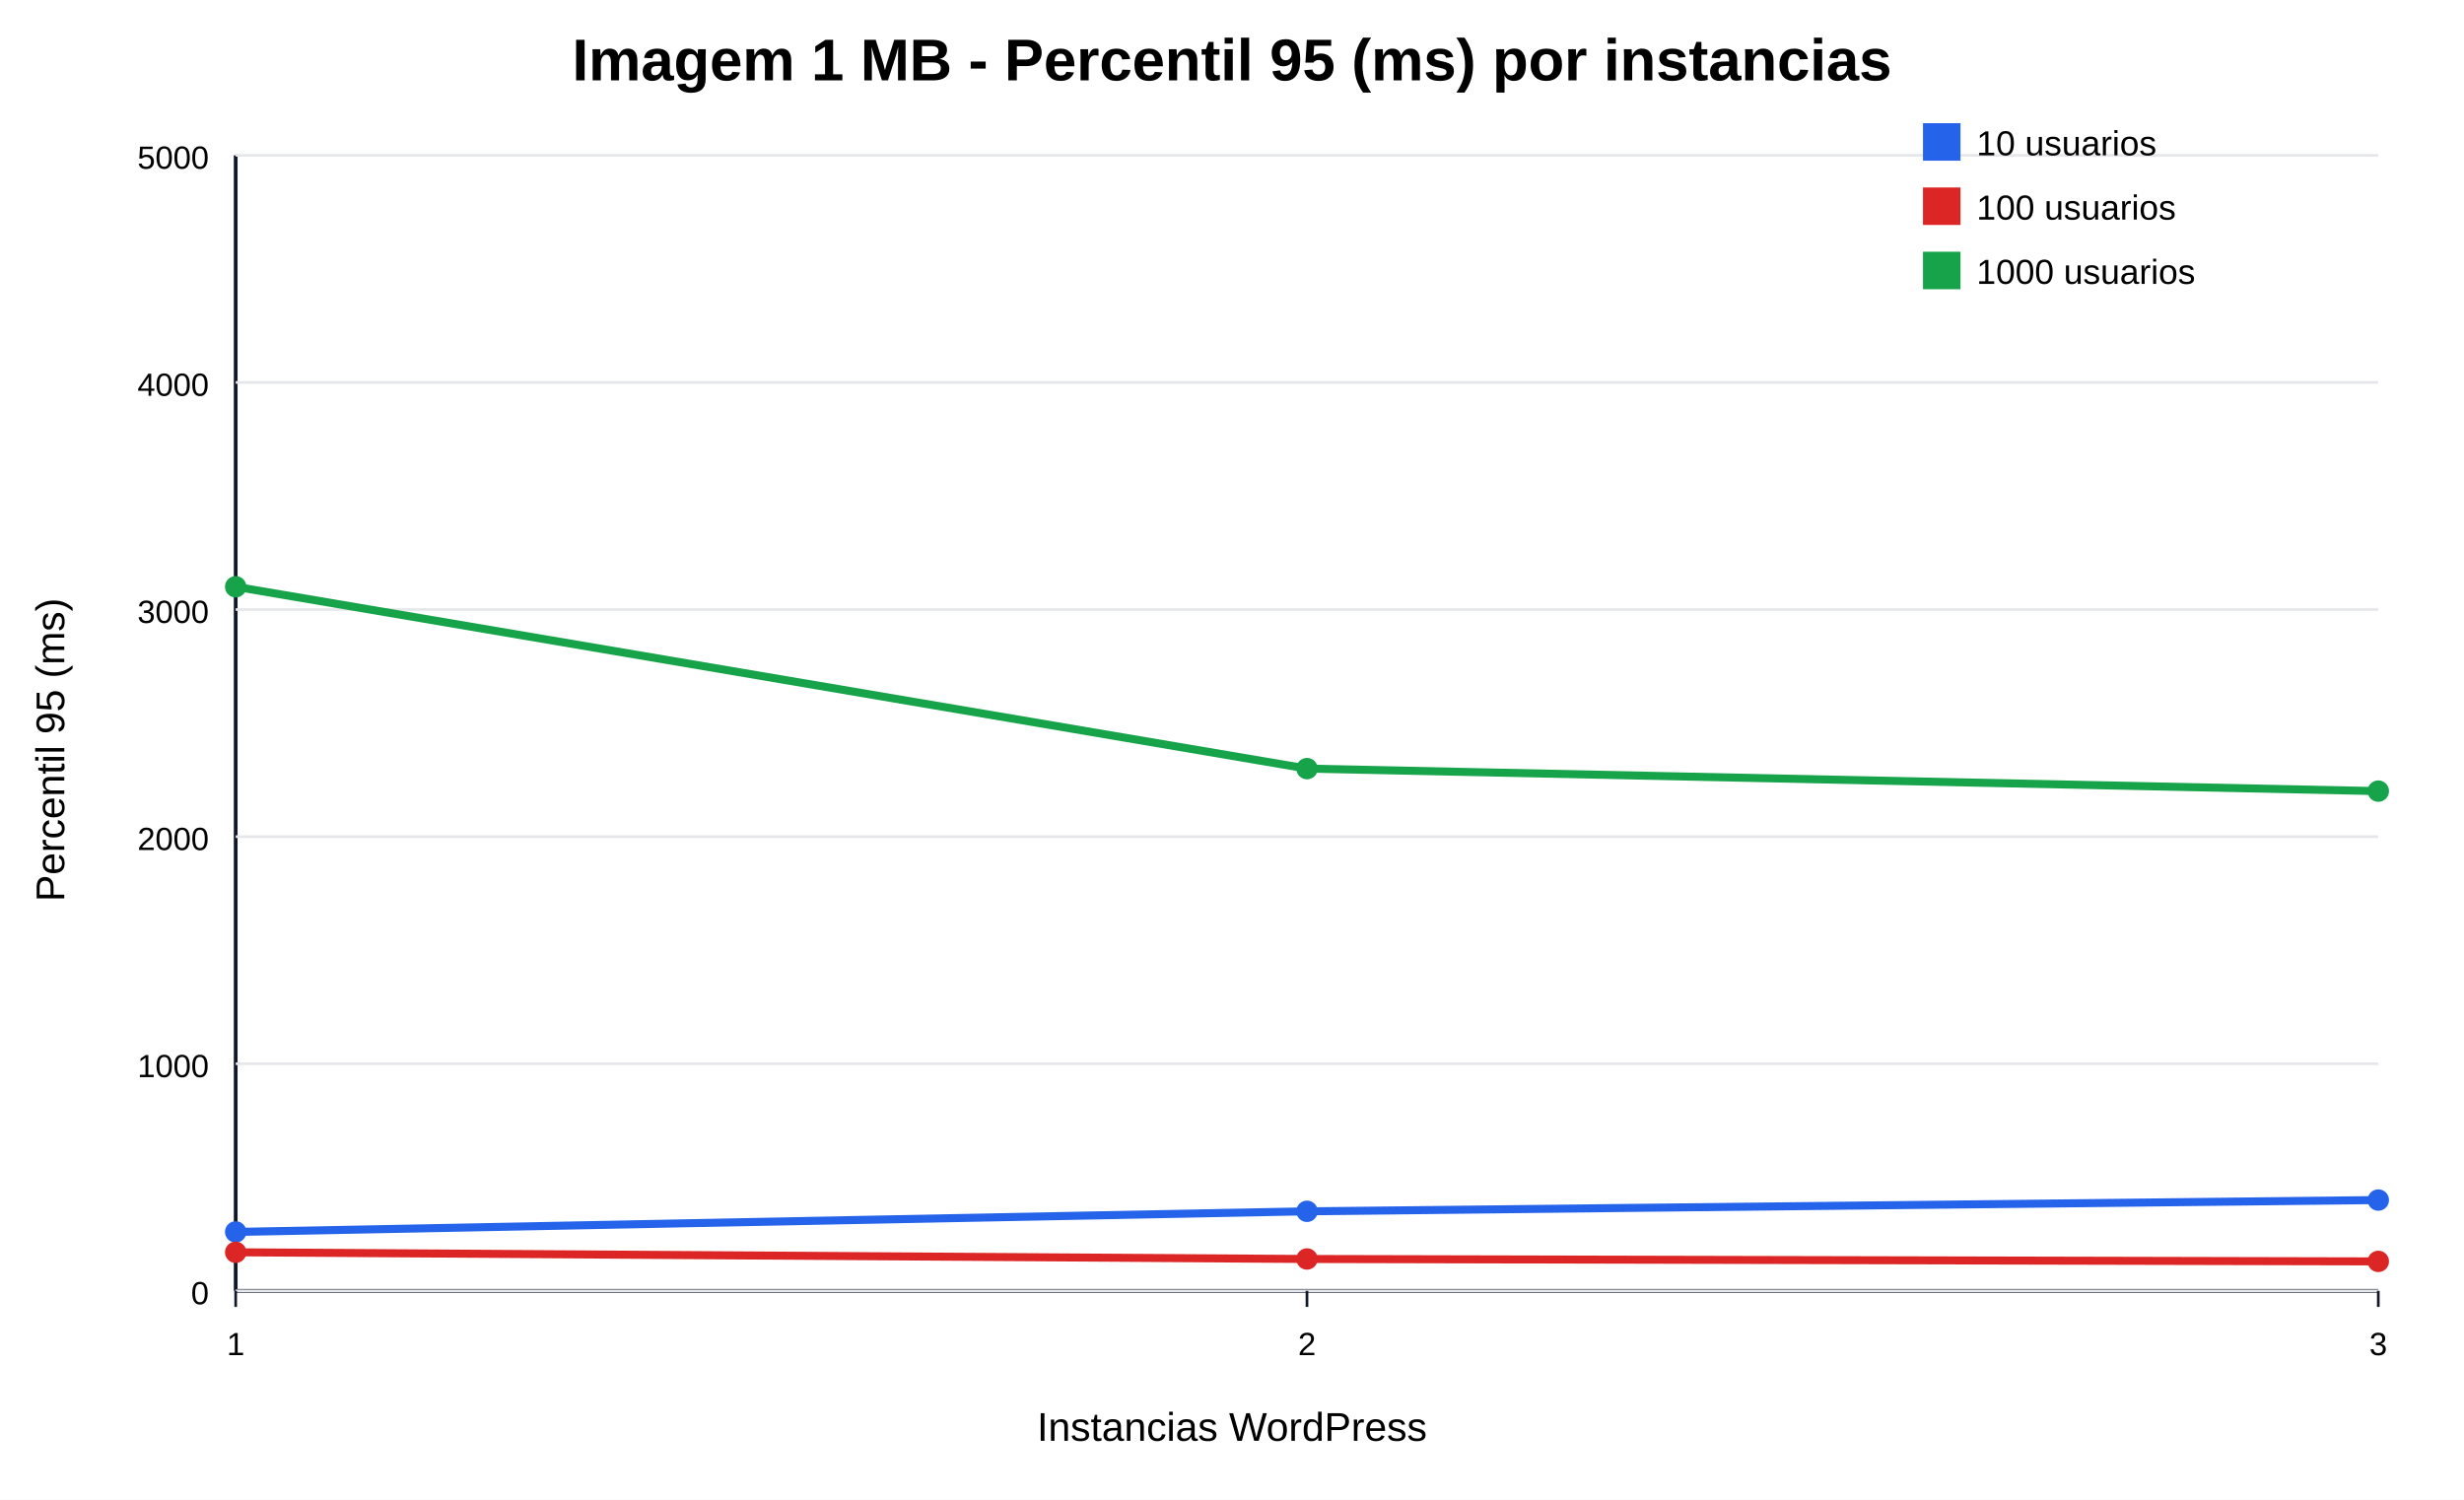
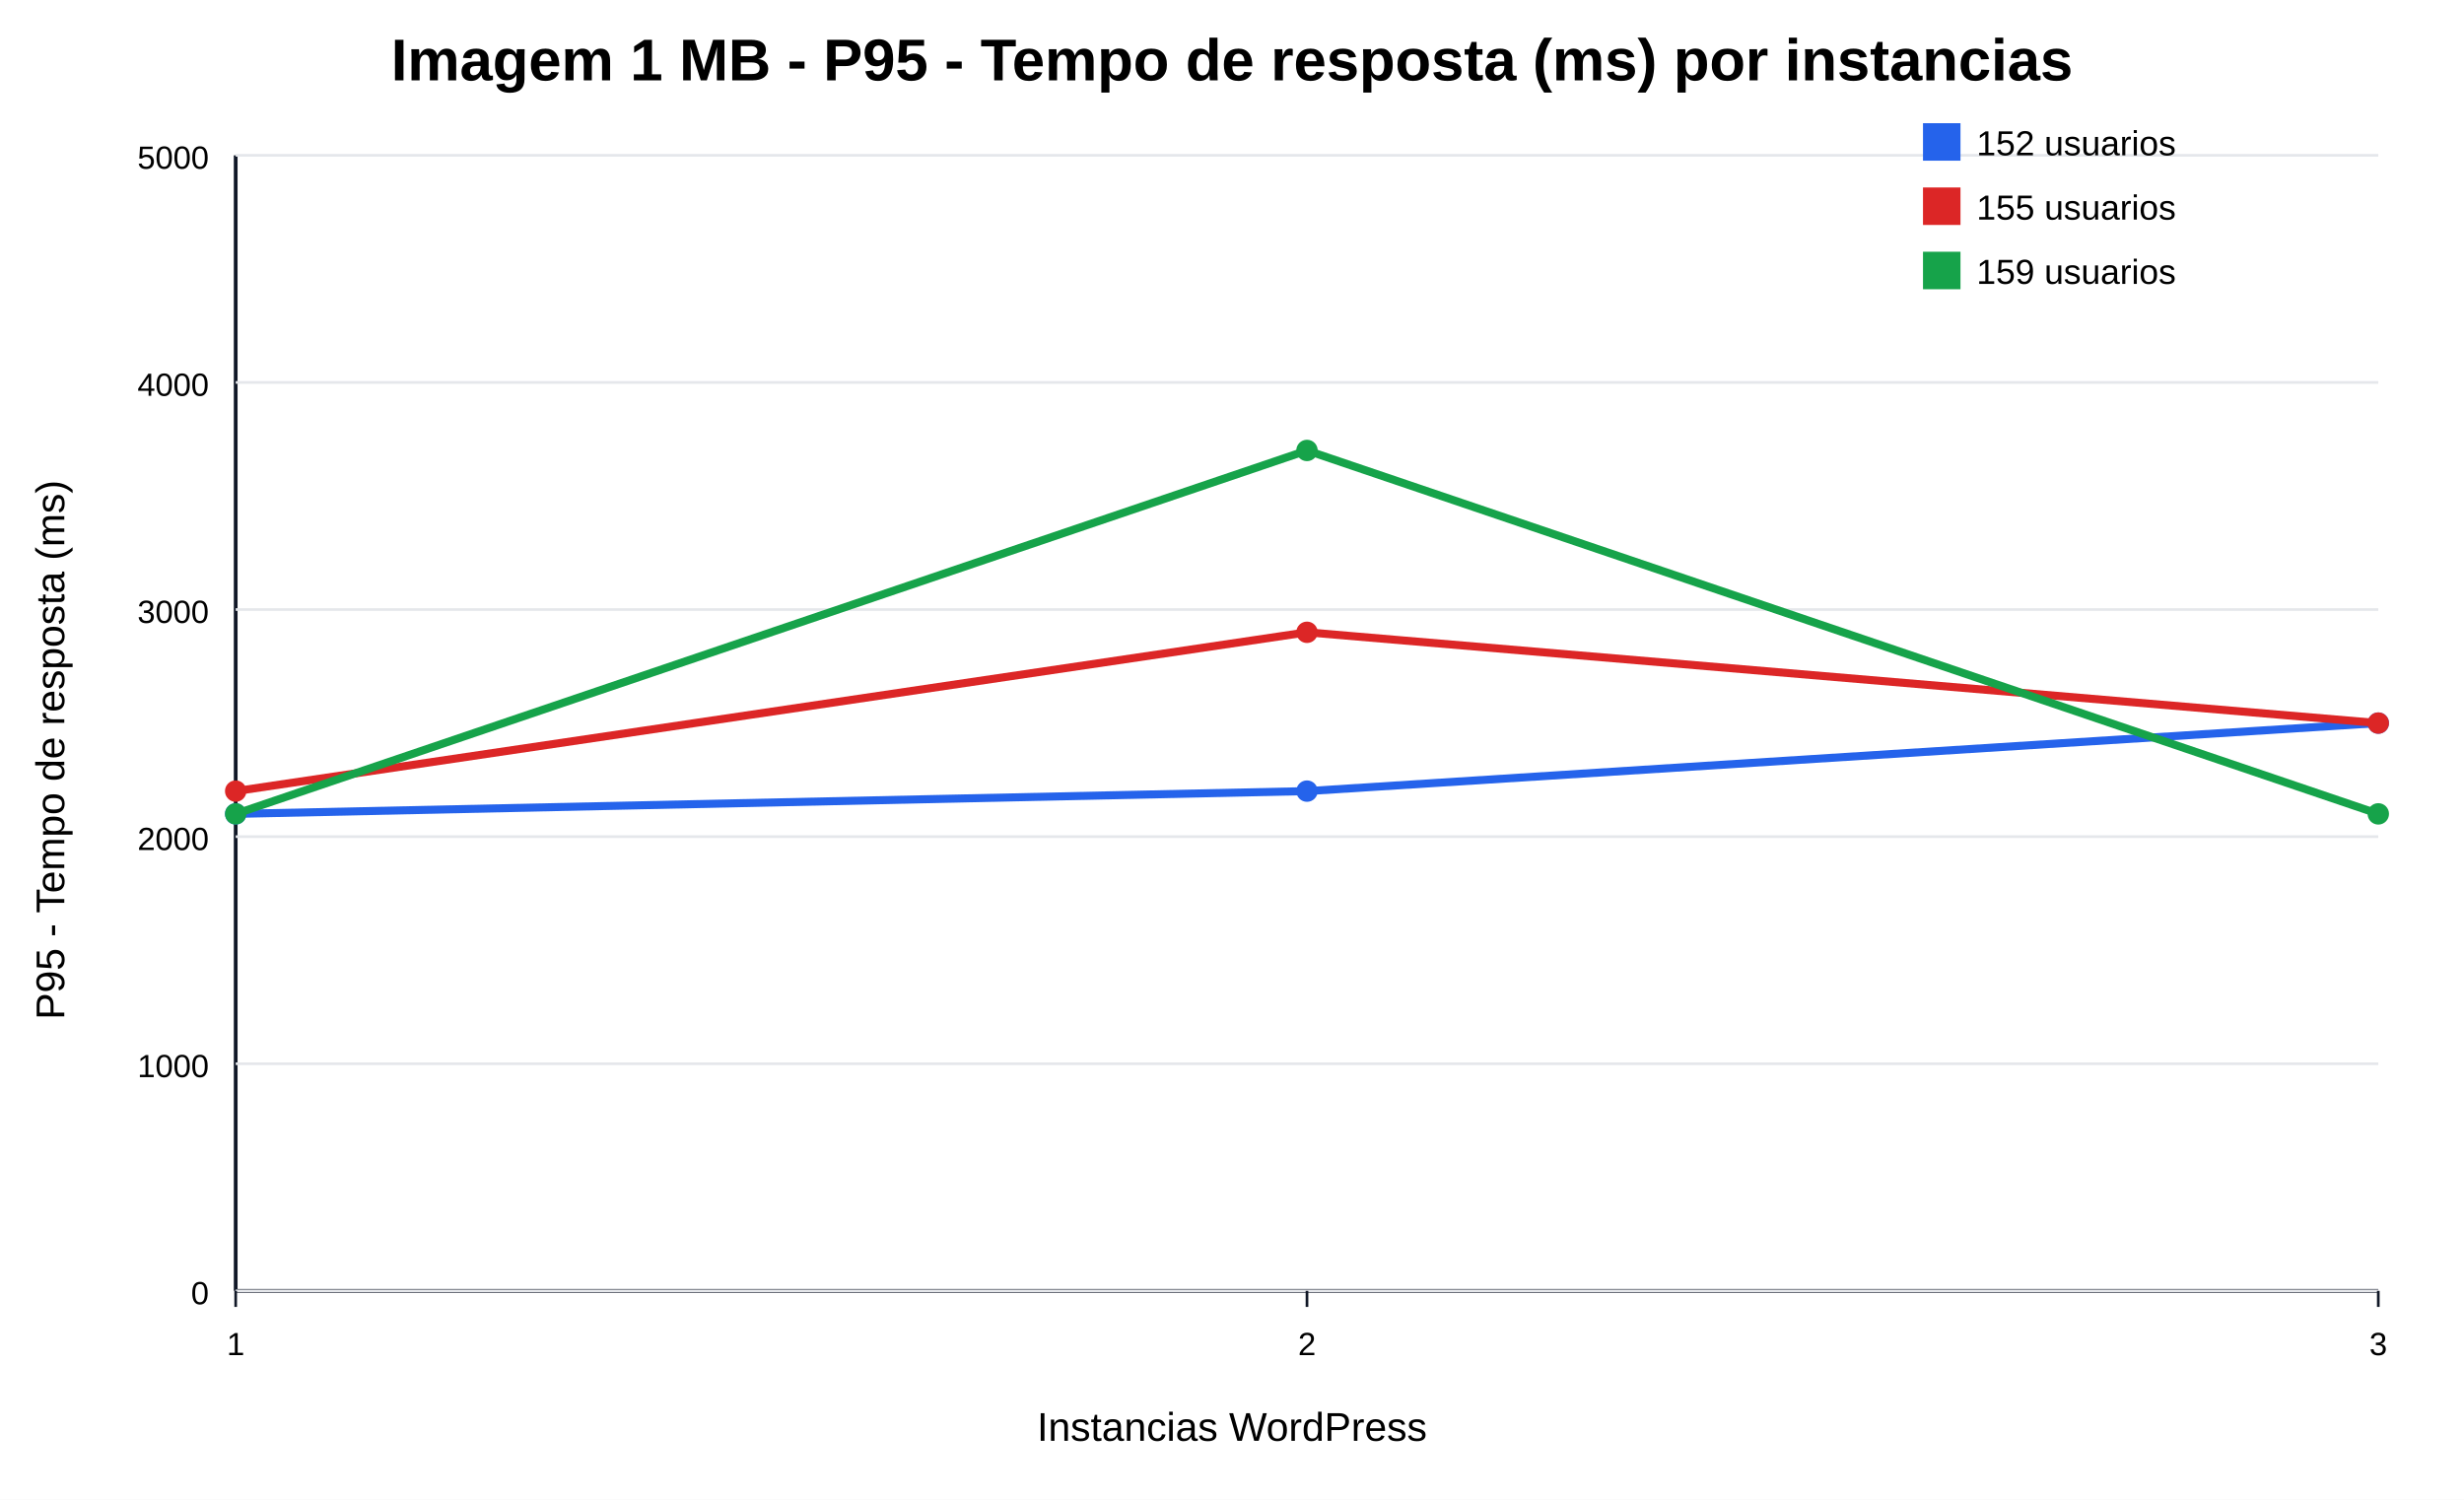
<svg xmlns="http://www.w3.org/2000/svg" width="920" height="560" viewBox="0 0 920 560">
  <rect width="100%" height="100%" fill="#ffffff" />
-   <text x="460.0" y="30" text-anchor="middle" font-family="Arial" font-size="22" font-weight="700">Imagem 1 MB - Percentil 95 (ms) por instancias</text>
+   <text x="460.0" y="30" text-anchor="middle" font-family="Arial" font-size="22" font-weight="700">Imagem 1 MB - P95 - Tempo de resposta (ms) por instancias</text>
  <text x="460.0" y="538" text-anchor="middle" font-family="Arial" font-size="15">Instancias WordPress</text>
-   <text transform="translate(24 280.0) rotate(-90)" text-anchor="middle" font-family="Arial" font-size="15">Percentil 95 (ms)</text>
+   <text transform="translate(24 280.0) rotate(-90)" text-anchor="middle" font-family="Arial" font-size="15">P95 - Tempo de resposta (ms)</text>
  <line x1="88" y1="482" x2="888" y2="482" stroke="#111827" stroke-width="1.4" />
  <line x1="88" y1="58" x2="88" y2="482" stroke="#111827" stroke-width="1.4" />
  <line x1="88" y1="482.0" x2="888" y2="482.0" stroke="#e5e7eb" />
  <text x="78" y="487.0" text-anchor="end" font-family="Arial" font-size="12">0</text>
  <line x1="88" y1="397.2" x2="888" y2="397.2" stroke="#e5e7eb" />
  <text x="78" y="402.2" text-anchor="end" font-family="Arial" font-size="12">1000</text>
  <line x1="88" y1="312.4" x2="888" y2="312.4" stroke="#e5e7eb" />
  <text x="78" y="317.4" text-anchor="end" font-family="Arial" font-size="12">2000</text>
  <line x1="88" y1="227.6" x2="888" y2="227.6" stroke="#e5e7eb" />
  <text x="78" y="232.6" text-anchor="end" font-family="Arial" font-size="12">3000</text>
  <line x1="88" y1="142.8" x2="888" y2="142.8" stroke="#e5e7eb" />
  <text x="78" y="147.8" text-anchor="end" font-family="Arial" font-size="12">4000</text>
  <line x1="88" y1="58.0" x2="888" y2="58.0" stroke="#e5e7eb" />
  <text x="78" y="63.0" text-anchor="end" font-family="Arial" font-size="12">5000</text>
  <line x1="88.0" y1="482" x2="88.0" y2="488" stroke="#111827" />
  <text x="88.0" y="506" text-anchor="middle" font-family="Arial" font-size="12">1</text>
  <line x1="488.0" y1="482" x2="488.0" y2="488" stroke="#111827" />
  <text x="488.0" y="506" text-anchor="middle" font-family="Arial" font-size="12">2</text>
  <line x1="888.0" y1="482" x2="888.0" y2="488" stroke="#111827" />
  <text x="888.0" y="506" text-anchor="middle" font-family="Arial" font-size="12">3</text>
-   <polyline fill="none" stroke="#2563eb" stroke-width="3" points="88.0,460.0 488.0,452.3 888.0,448.1" />
-   <circle cx="88.0" cy="460.0" r="4" fill="#2563eb" />
-   <circle cx="488.0" cy="452.3" r="4" fill="#2563eb" />
-   <circle cx="888.0" cy="448.1" r="4" fill="#2563eb" />
+   <polyline fill="none" stroke="#2563eb" stroke-width="3" points="88.0,303.9 488.0,295.4 888.0,270.0" />
+   <circle cx="88.0" cy="303.9" r="4" fill="#2563eb" />
+   <circle cx="488.0" cy="295.4" r="4" fill="#2563eb" />
+   <circle cx="888.0" cy="270.0" r="4" fill="#2563eb" />
  <rect x="718" y="46" width="14" height="14" fill="#2563eb" />
-   <text x="738" y="58" font-family="Arial" font-size="13">10 usuarios</text>
-   <polyline fill="none" stroke="#dc2626" stroke-width="3" points="88.0,467.6 488.0,470.1 888.0,471.0" />
-   <circle cx="88.0" cy="467.6" r="4" fill="#dc2626" />
-   <circle cx="488.0" cy="470.1" r="4" fill="#dc2626" />
-   <circle cx="888.0" cy="471.0" r="4" fill="#dc2626" />
+   <text x="738" y="58" font-family="Arial" font-size="13">152 usuarios</text>
+   <polyline fill="none" stroke="#dc2626" stroke-width="3" points="88.0,295.4 488.0,236.1 888.0,270.0" />
+   <circle cx="88.0" cy="295.4" r="4" fill="#dc2626" />
+   <circle cx="488.0" cy="236.1" r="4" fill="#dc2626" />
+   <circle cx="888.0" cy="270.0" r="4" fill="#dc2626" />
  <rect x="718" y="70" width="14" height="14" fill="#dc2626" />
-   <text x="738" y="82" font-family="Arial" font-size="13">100 usuarios</text>
-   <polyline fill="none" stroke="#16a34a" stroke-width="3" points="88.0,219.1 488.0,287.0 888.0,295.4" />
-   <circle cx="88.0" cy="219.1" r="4" fill="#16a34a" />
-   <circle cx="488.0" cy="287.0" r="4" fill="#16a34a" />
-   <circle cx="888.0" cy="295.4" r="4" fill="#16a34a" />
+   <text x="738" y="82" font-family="Arial" font-size="13">155 usuarios</text>
+   <polyline fill="none" stroke="#16a34a" stroke-width="3" points="88.0,303.9 488.0,168.2 888.0,303.9" />
+   <circle cx="88.0" cy="303.9" r="4" fill="#16a34a" />
+   <circle cx="488.0" cy="168.2" r="4" fill="#16a34a" />
+   <circle cx="888.0" cy="303.9" r="4" fill="#16a34a" />
  <rect x="718" y="94" width="14" height="14" fill="#16a34a" />
-   <text x="738" y="106" font-family="Arial" font-size="13">1000 usuarios</text>
+   <text x="738" y="106" font-family="Arial" font-size="13">159 usuarios</text>
</svg>
